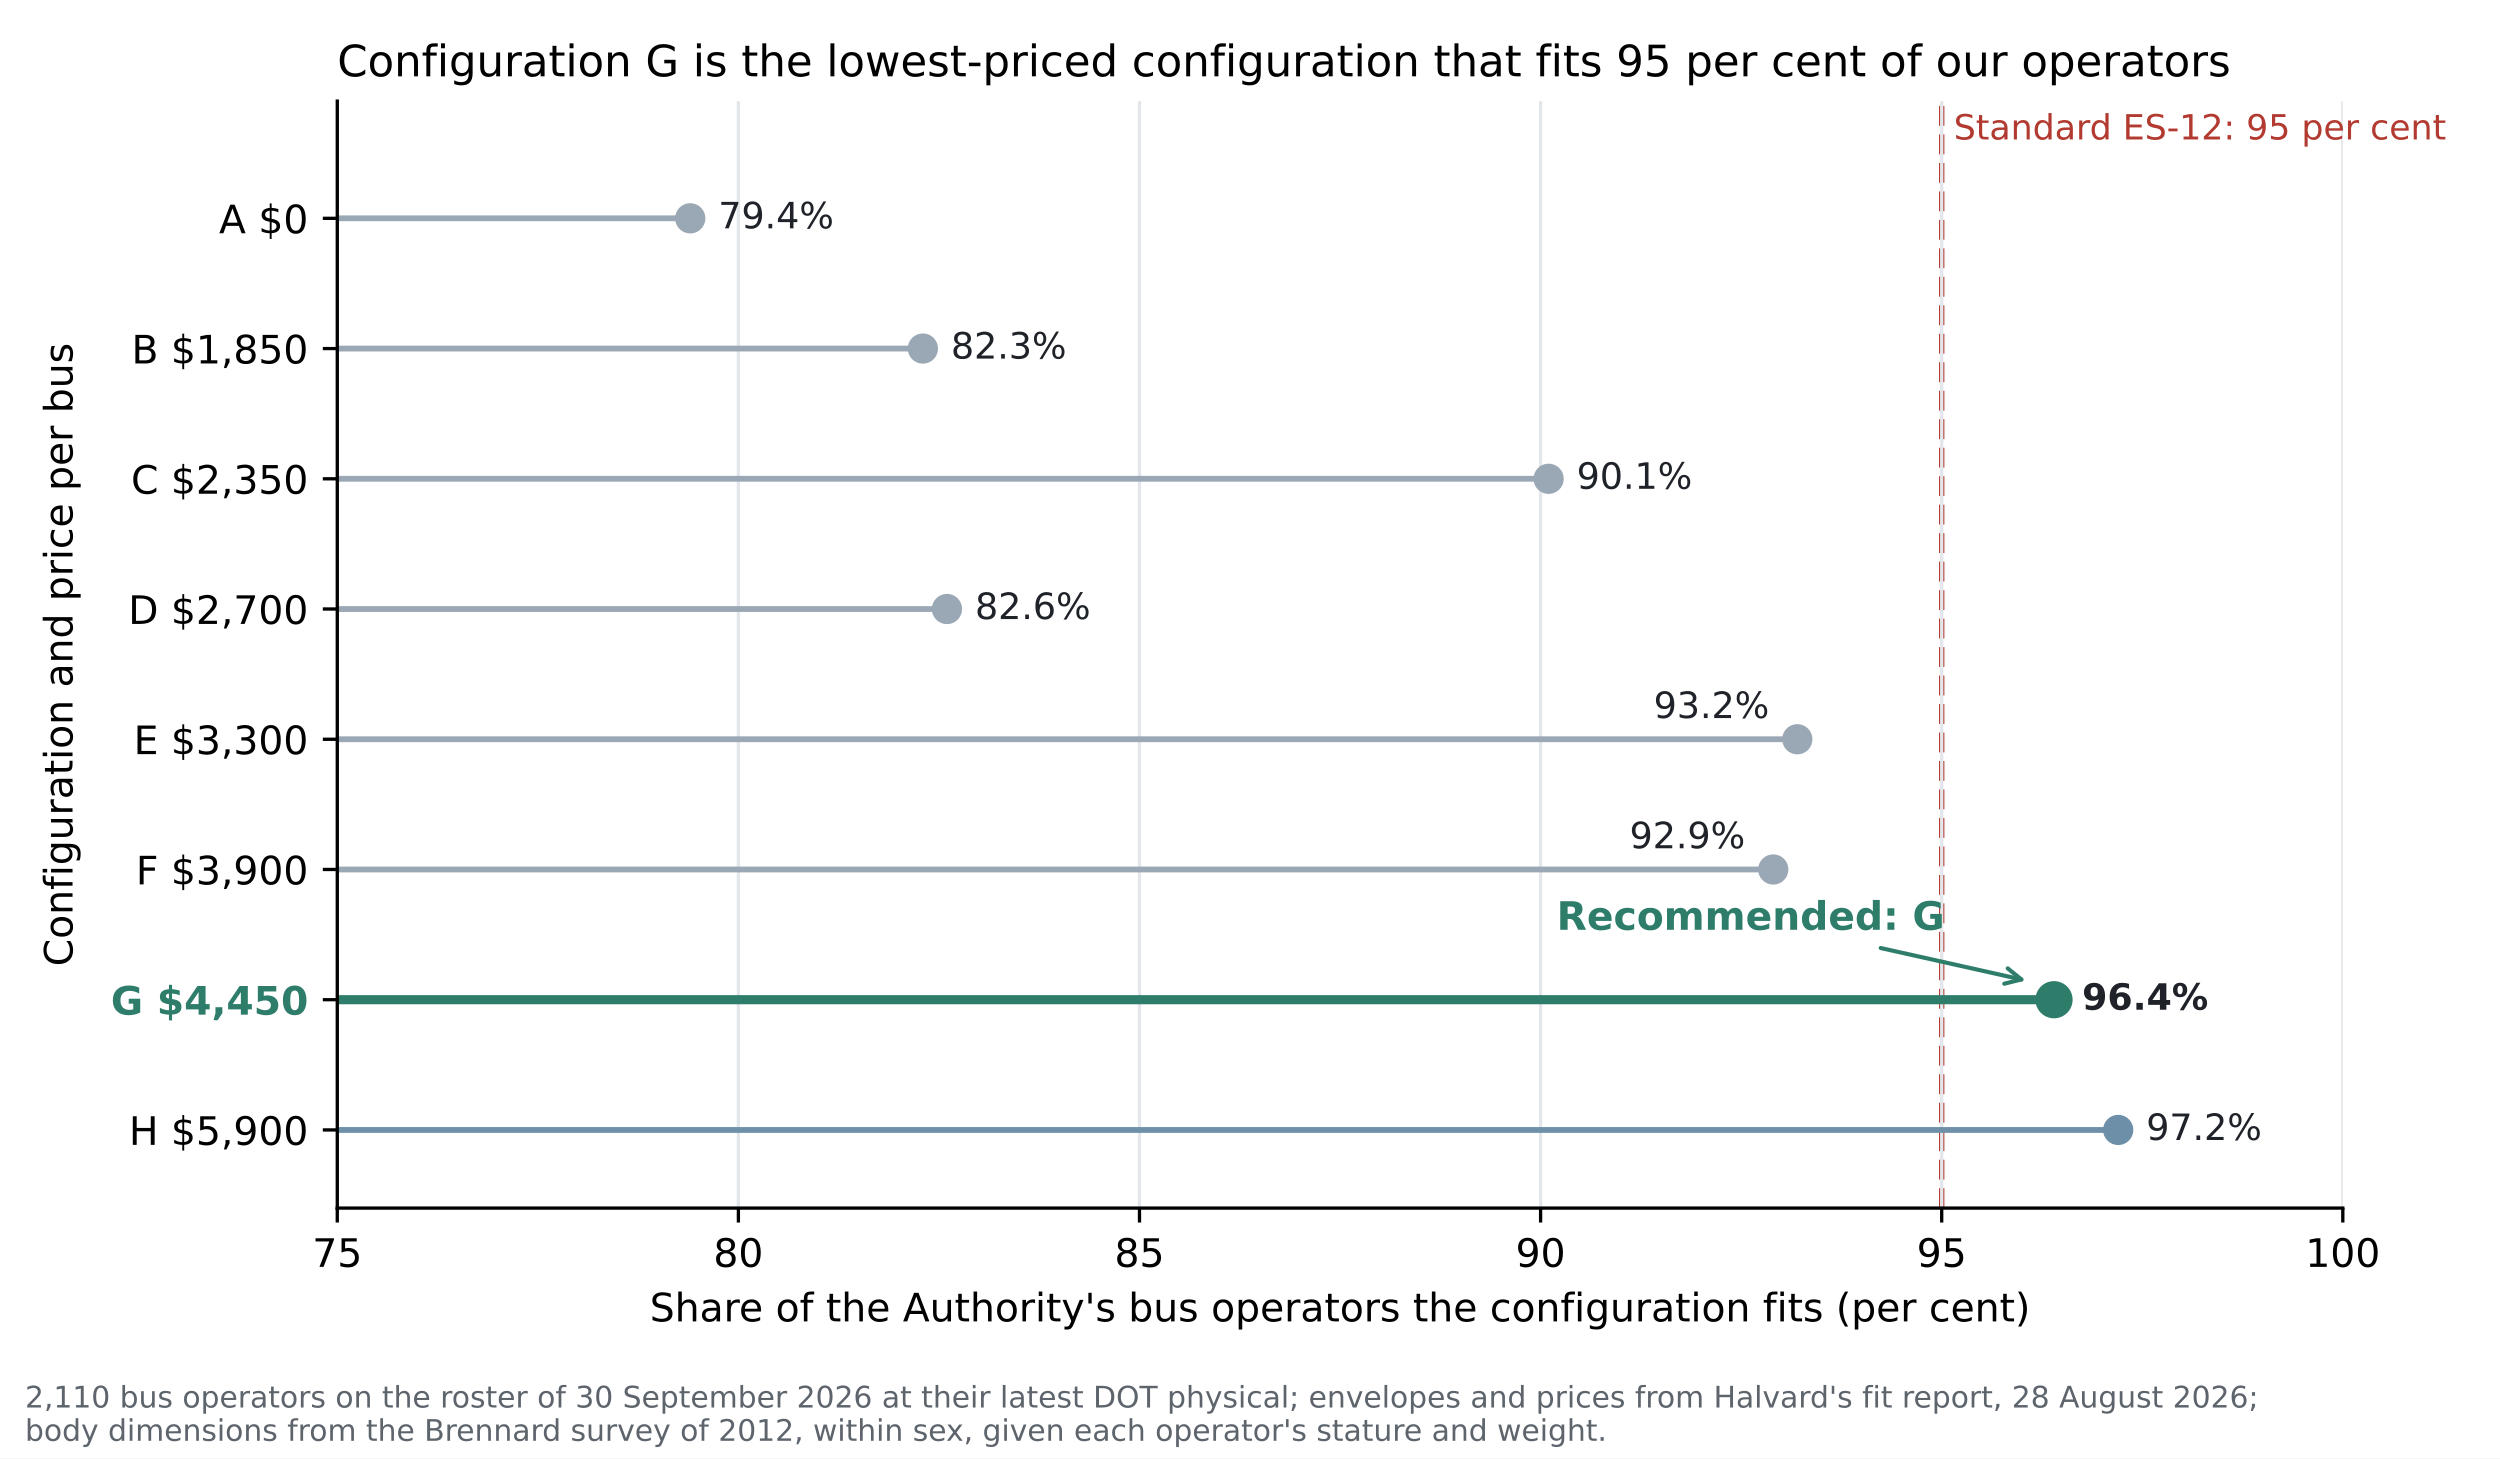
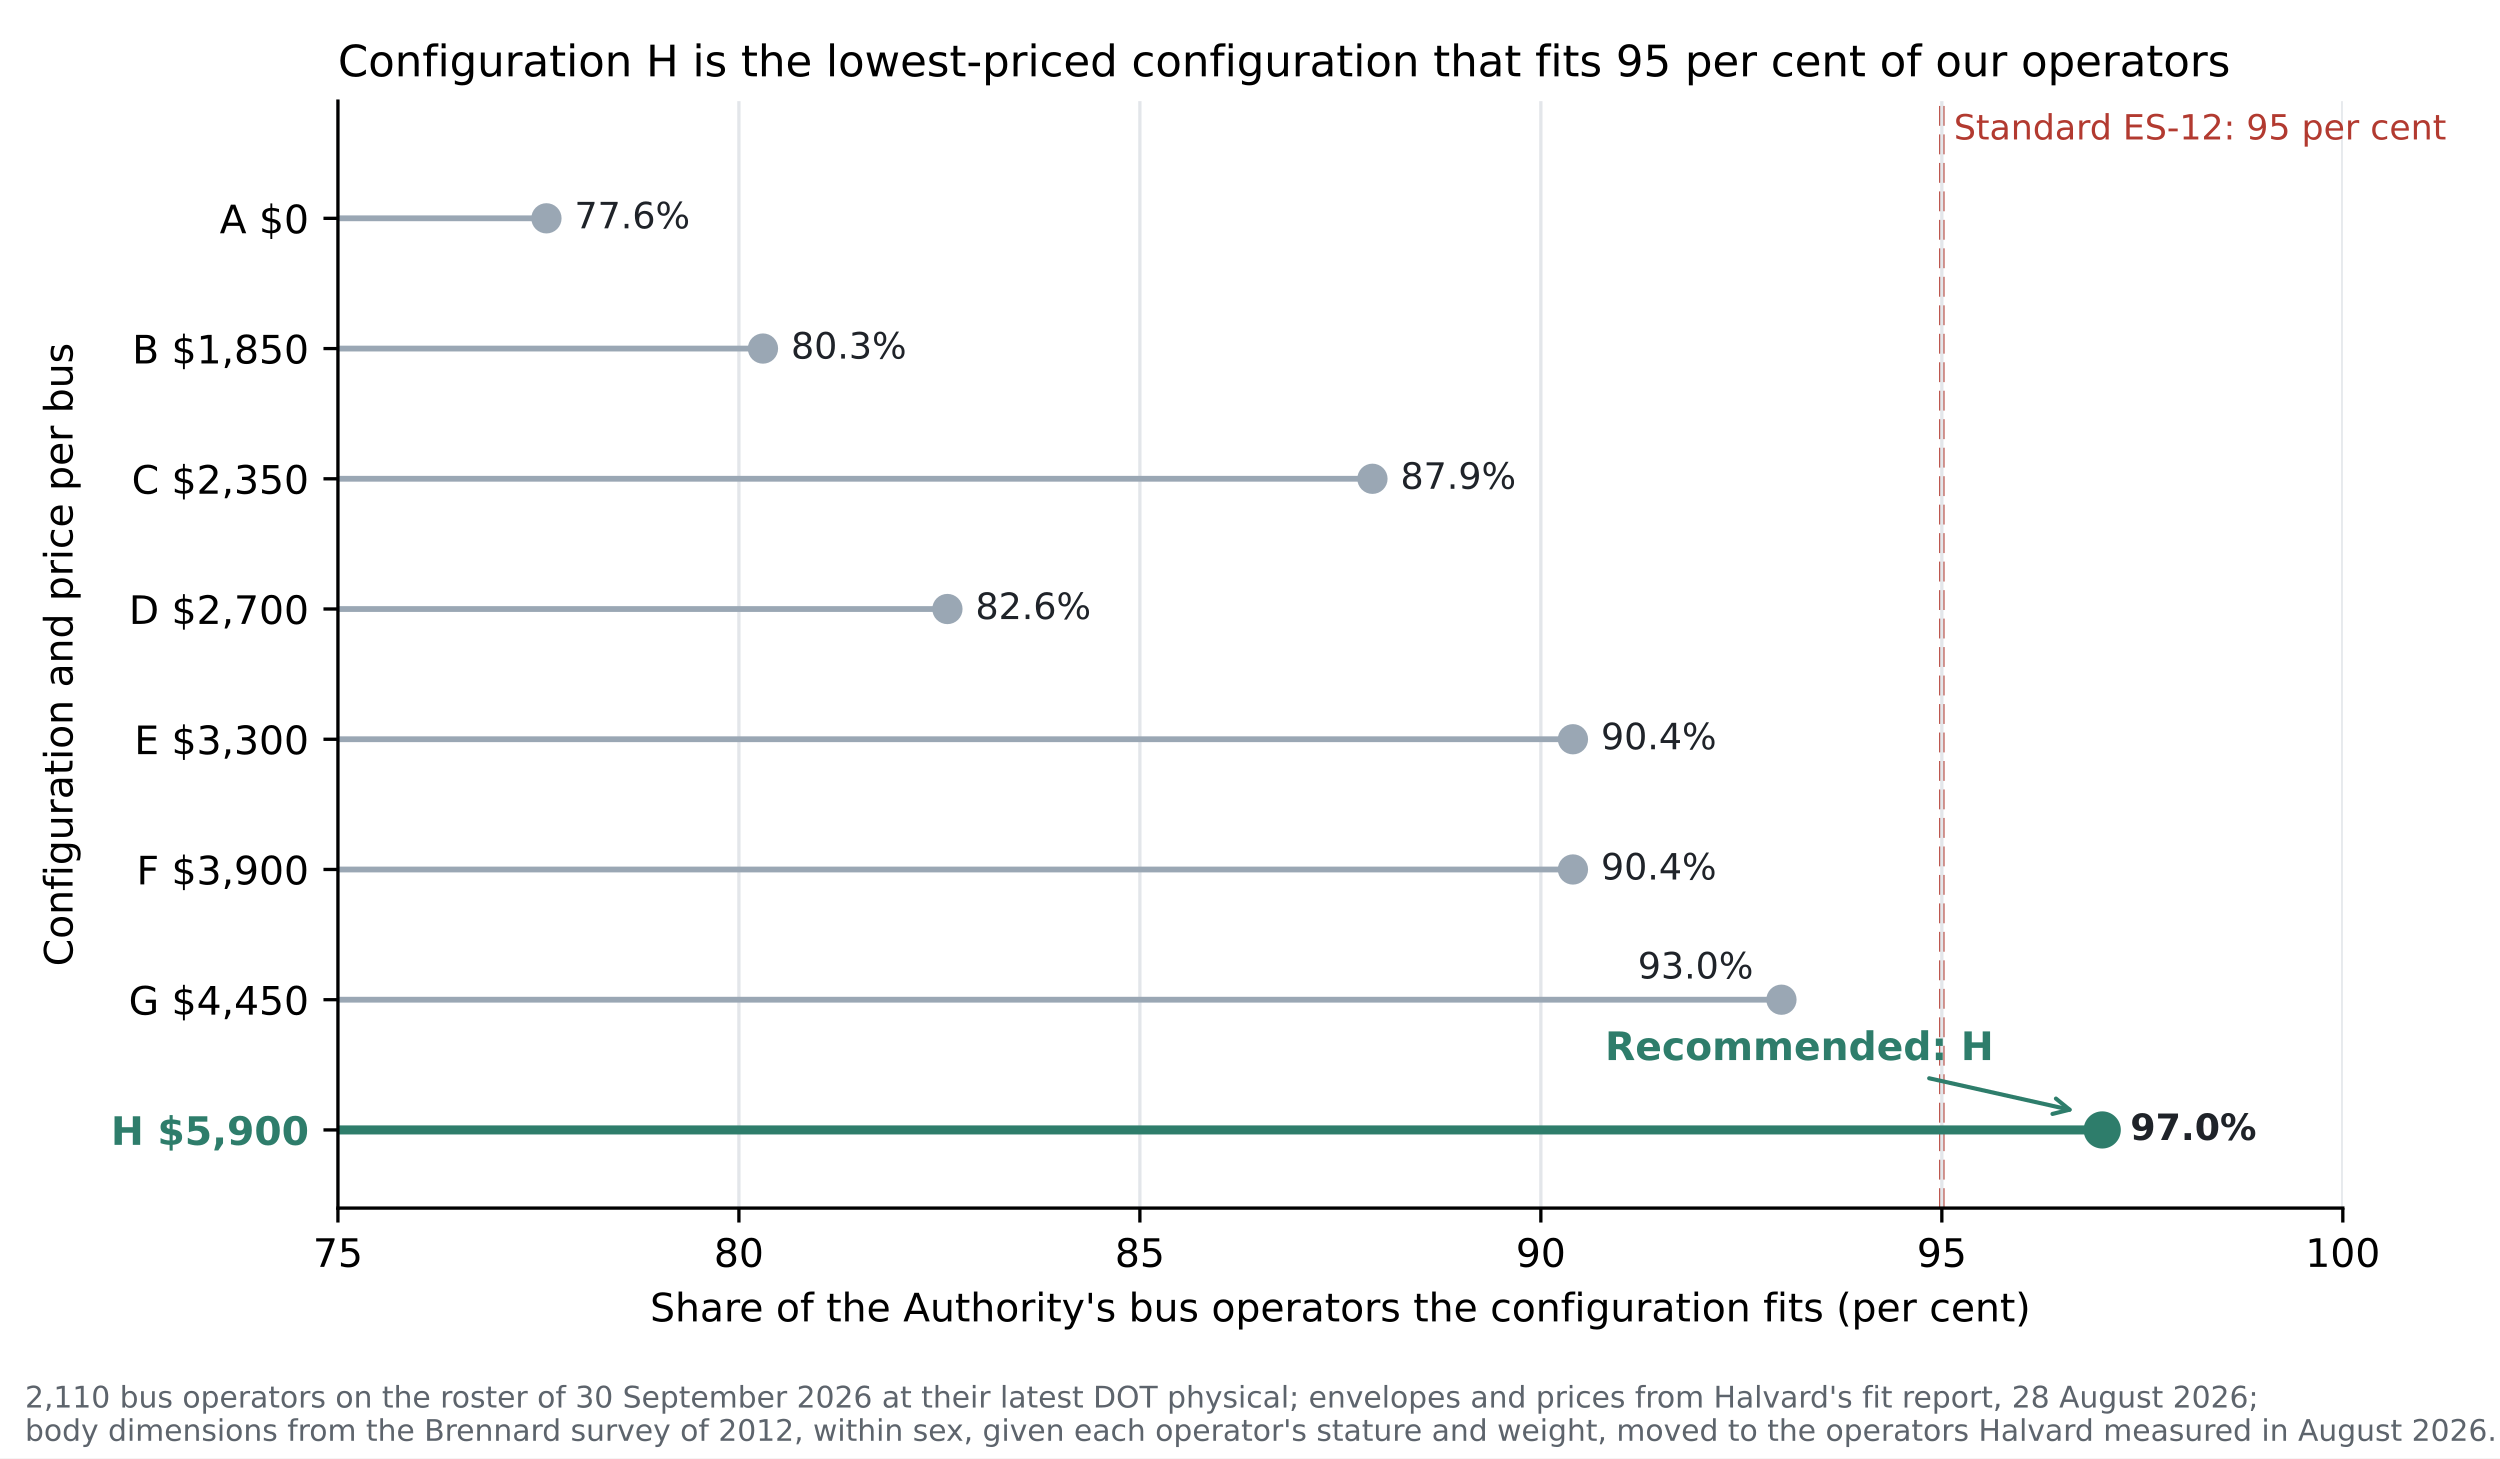
<svg xmlns="http://www.w3.org/2000/svg" xmlns:xlink="http://www.w3.org/1999/xlink" width="604.8pt" height="352.8pt" viewBox="0 0 604.8 352.8" version="1.1">
  <defs>
    <style type="text/css">*{stroke-linejoin: round; stroke-linecap: butt}</style>
  </defs>
  <g id="figure_1">
    <g id="patch_1">
      <path d="M 0 352.8  L 604.8 352.8  L 604.8 0  L 0 0  z " style="fill: #ffffff" />
    </g>
    <g id="axes_1">
      <g id="patch_2">
-         <path d="M 81.594 292.26  L 566.773 292.26  L 566.773 24.461  L 81.594 24.461  z " style="fill: #ffffff" />
+         <path d="M 81.751 292.26  L 566.773 292.26  L 566.773 24.461  L 81.751 24.461  z " style="fill: #ffffff" />
      </g>
      <g id="line2d_1">
-         <path d="M 469.737 292.26  L 469.737 24.461  " clip-path="url(#pc3b8493283)" style="fill: none; stroke-dasharray: 4.81,2.08; stroke-dashoffset: 0; stroke: #b23a30; stroke-width: 1.3" />
+         <path d="M 469.769 292.26  L 469.769 24.461  " clip-path="url(#pdb99190a22)" style="fill: none; stroke-dasharray: 4.81,2.08; stroke-dashoffset: 0; stroke: #b23a30; stroke-width: 1.3" />
      </g>
      <g id="axis_1">
        <g id="xtick_1">
          <g id="line2d_2">
-             <path d="M 81.594 292.26  L 81.594 24.461  " clip-path="url(#pc3b8493283)" style="fill: none; stroke: #e3e6ea; stroke-width: 0.8; stroke-linecap: square" />
+             <path d="M 81.751 292.26  L 81.751 24.461  " clip-path="url(#pdb99190a22)" style="fill: none; stroke: #e3e6ea; stroke-width: 0.8; stroke-linecap: square" />
          </g>
          <g id="line2d_3">
            <defs>
              <path id="mcba114019e" d="M 0 0  L 0 3.5  " style="stroke: #000000; stroke-width: 0.8" />
            </defs>
            <g>
-               <use xlink:href="#mcba114019e" x="81.594" y="292.26" style="stroke: #000000; stroke-width: 0.8" />
+               <use xlink:href="#mcba114019e" x="81.751" y="292.26" style="stroke: #000000; stroke-width: 0.8" />
            </g>
          </g>
          <g id="text_1">
-             <text style="font: 9.5px 'DejaVu Sans'; text-anchor: middle" x="81.594" y="306.478" transform="rotate(-0 81.59375 306.478)">75</text>
+             <text style="font: 9.5px 'DejaVu Sans'; text-anchor: middle" x="81.751" y="306.478" transform="rotate(-0 81.75125 306.478)">75</text>
          </g>
        </g>
        <g id="xtick_2">
          <g id="line2d_4">
-             <path d="M 178.63 292.26  L 178.63 24.461  " clip-path="url(#pc3b8493283)" style="fill: none; stroke: #e3e6ea; stroke-width: 0.8; stroke-linecap: square" />
+             <path d="M 178.756 292.26  L 178.756 24.461  " clip-path="url(#pdb99190a22)" style="fill: none; stroke: #e3e6ea; stroke-width: 0.8; stroke-linecap: square" />
          </g>
          <g id="line2d_5">
            <g>
-               <use xlink:href="#mcba114019e" x="178.63" y="292.26" style="stroke: #000000; stroke-width: 0.8" />
+               <use xlink:href="#mcba114019e" x="178.756" y="292.26" style="stroke: #000000; stroke-width: 0.8" />
            </g>
          </g>
          <g id="text_2">
-             <text style="font: 9.5px 'DejaVu Sans'; text-anchor: middle" x="178.63" y="306.478" transform="rotate(-0 178.6296 306.478)">80</text>
+             <text style="font: 9.5px 'DejaVu Sans'; text-anchor: middle" x="178.756" y="306.478" transform="rotate(-0 178.7556 306.478)">80</text>
          </g>
        </g>
        <g id="xtick_3">
          <g id="line2d_6">
-             <path d="M 275.665 292.26  L 275.665 24.461  " clip-path="url(#pc3b8493283)" style="fill: none; stroke: #e3e6ea; stroke-width: 0.8; stroke-linecap: square" />
+             <path d="M 275.76 292.26  L 275.76 24.461  " clip-path="url(#pdb99190a22)" style="fill: none; stroke: #e3e6ea; stroke-width: 0.8; stroke-linecap: square" />
          </g>
          <g id="line2d_7">
            <g>
-               <use xlink:href="#mcba114019e" x="275.665" y="292.26" style="stroke: #000000; stroke-width: 0.8" />
+               <use xlink:href="#mcba114019e" x="275.76" y="292.26" style="stroke: #000000; stroke-width: 0.8" />
            </g>
          </g>
          <g id="text_3">
-             <text style="font: 9.5px 'DejaVu Sans'; text-anchor: middle" x="275.665" y="306.478" transform="rotate(-0 275.6654 306.478)">85</text>
+             <text style="font: 9.5px 'DejaVu Sans'; text-anchor: middle" x="275.76" y="306.478" transform="rotate(-0 275.7599 306.478)">85</text>
          </g>
        </g>
        <g id="xtick_4">
          <g id="line2d_8">
-             <path d="M 372.701 292.26  L 372.701 24.461  " clip-path="url(#pc3b8493283)" style="fill: none; stroke: #e3e6ea; stroke-width: 0.8; stroke-linecap: square" />
+             <path d="M 372.764 292.26  L 372.764 24.461  " clip-path="url(#pdb99190a22)" style="fill: none; stroke: #e3e6ea; stroke-width: 0.8; stroke-linecap: square" />
          </g>
          <g id="line2d_9">
            <g>
-               <use xlink:href="#mcba114019e" x="372.701" y="292.26" style="stroke: #000000; stroke-width: 0.8" />
+               <use xlink:href="#mcba114019e" x="372.764" y="292.26" style="stroke: #000000; stroke-width: 0.8" />
            </g>
          </g>
          <g id="text_4">
-             <text style="font: 9.5px 'DejaVu Sans'; text-anchor: middle" x="372.701" y="306.478" transform="rotate(-0 372.7013 306.478)">90</text>
+             <text style="font: 9.5px 'DejaVu Sans'; text-anchor: middle" x="372.764" y="306.478" transform="rotate(-0 372.7643 306.478)">90</text>
          </g>
        </g>
        <g id="xtick_5">
          <g id="line2d_10">
-             <path d="M 469.737 292.26  L 469.737 24.461  " clip-path="url(#pc3b8493283)" style="fill: none; stroke: #e3e6ea; stroke-width: 0.8; stroke-linecap: square" />
+             <path d="M 469.769 292.26  L 469.769 24.461  " clip-path="url(#pdb99190a22)" style="fill: none; stroke: #e3e6ea; stroke-width: 0.8; stroke-linecap: square" />
          </g>
          <g id="line2d_11">
            <g>
-               <use xlink:href="#mcba114019e" x="469.737" y="292.26" style="stroke: #000000; stroke-width: 0.8" />
+               <use xlink:href="#mcba114019e" x="469.769" y="292.26" style="stroke: #000000; stroke-width: 0.8" />
            </g>
          </g>
          <g id="text_5">
-             <text style="font: 9.5px 'DejaVu Sans'; text-anchor: middle" x="469.737" y="306.478" transform="rotate(-0 469.7371 306.478)">95</text>
+             <text style="font: 9.5px 'DejaVu Sans'; text-anchor: middle" x="469.769" y="306.478" transform="rotate(-0 469.7686 306.478)">95</text>
          </g>
        </g>
        <g id="xtick_6">
          <g id="line2d_12">
-             <path d="M 566.773 292.26  L 566.773 24.461  " clip-path="url(#pc3b8493283)" style="fill: none; stroke: #e3e6ea; stroke-width: 0.8; stroke-linecap: square" />
+             <path d="M 566.773 292.26  L 566.773 24.461  " clip-path="url(#pdb99190a22)" style="fill: none; stroke: #e3e6ea; stroke-width: 0.8; stroke-linecap: square" />
          </g>
          <g id="line2d_13">
            <g>
              <use xlink:href="#mcba114019e" x="566.773" y="292.26" style="stroke: #000000; stroke-width: 0.8" />
            </g>
          </g>
          <g id="text_6">
            <text style="font: 9.5px 'DejaVu Sans'; text-anchor: middle" x="566.773" y="306.478" transform="rotate(-0 566.7729 306.478)">100</text>
          </g>
        </g>
        <g id="text_7">
-           <text style="font: 9.5px 'DejaVu Sans'; text-anchor: middle" x="324.183" y="319.672" transform="rotate(-0 324.1833 319.6722)">Share of the Authority's bus operators the configuration fits (per cent)</text>
+           <text style="font: 9.5px 'DejaVu Sans'; text-anchor: middle" x="324.262" y="319.672" transform="rotate(-0 324.2621 319.6722)">Share of the Authority's bus operators the configuration fits (per cent)</text>
        </g>
      </g>
      <g id="axis_2">
        <g id="ytick_1">
          <g id="line2d_14">
            <defs>
              <path id="m998fb5d4e1" d="M 0 0  L -3.5 0  " style="stroke: #000000; stroke-width: 0.8" />
            </defs>
            <g>
-               <use xlink:href="#m998fb5d4e1" x="81.594" y="273.356" style="stroke: #000000; stroke-width: 0.8" />
+               <use xlink:href="#m998fb5d4e1" x="81.751" y="273.356" style="stroke: #000000; stroke-width: 0.8" />
            </g>
          </g>
          <g id="text_8">
-             <text style="font: 9.5px 'DejaVu Sans'; text-anchor: end" x="74.594" y="276.965" transform="rotate(-0 74.59375 276.9654)">H  $5,900</text>
+             <text style="fill: #2e7d6b; font: 700 9.5px 'DejaVu Sans'; text-anchor: end" x="74.751" y="276.965" transform="rotate(-0 74.75125 276.9654)">H  $5,900</text>
          </g>
        </g>
        <g id="ytick_2">
          <g id="line2d_15">
            <g>
-               <use xlink:href="#m998fb5d4e1" x="81.594" y="241.85" style="stroke: #000000; stroke-width: 0.8" />
+               <use xlink:href="#m998fb5d4e1" x="81.751" y="241.85" style="stroke: #000000; stroke-width: 0.8" />
            </g>
          </g>
          <g id="text_9">
-             <text style="fill: #2e7d6b; font: 700 9.5px 'DejaVu Sans'; text-anchor: end" x="74.594" y="245.46" transform="rotate(-0 74.59375 245.4597)">G  $4,450</text>
+             <text style="font: 9.5px 'DejaVu Sans'; text-anchor: end" x="74.751" y="245.46" transform="rotate(-0 74.75125 245.4597)">G  $4,450</text>
          </g>
        </g>
        <g id="ytick_3">
          <g id="line2d_16">
            <g>
-               <use xlink:href="#m998fb5d4e1" x="81.594" y="210.345" style="stroke: #000000; stroke-width: 0.8" />
+               <use xlink:href="#m998fb5d4e1" x="81.751" y="210.345" style="stroke: #000000; stroke-width: 0.8" />
            </g>
          </g>
          <g id="text_10">
-             <text style="font: 9.5px 'DejaVu Sans'; text-anchor: end" x="74.594" y="213.954" transform="rotate(-0 74.59375 213.954)">F  $3,900</text>
+             <text style="font: 9.5px 'DejaVu Sans'; text-anchor: end" x="74.751" y="213.954" transform="rotate(-0 74.75125 213.954)">F  $3,900</text>
          </g>
        </g>
        <g id="ytick_4">
          <g id="line2d_17">
            <g>
-               <use xlink:href="#m998fb5d4e1" x="81.594" y="178.839" style="stroke: #000000; stroke-width: 0.8" />
+               <use xlink:href="#m998fb5d4e1" x="81.751" y="178.839" style="stroke: #000000; stroke-width: 0.8" />
            </g>
          </g>
          <g id="text_11">
-             <text style="font: 9.5px 'DejaVu Sans'; text-anchor: end" x="74.594" y="182.448" transform="rotate(-0 74.59375 182.4483)">E  $3,300</text>
+             <text style="font: 9.5px 'DejaVu Sans'; text-anchor: end" x="74.751" y="182.448" transform="rotate(-0 74.75125 182.4483)">E  $3,300</text>
          </g>
        </g>
        <g id="ytick_5">
          <g id="line2d_18">
            <g>
-               <use xlink:href="#m998fb5d4e1" x="81.594" y="147.333" style="stroke: #000000; stroke-width: 0.8" />
+               <use xlink:href="#m998fb5d4e1" x="81.751" y="147.333" style="stroke: #000000; stroke-width: 0.8" />
            </g>
          </g>
          <g id="text_12">
-             <text style="font: 9.5px 'DejaVu Sans'; text-anchor: end" x="74.594" y="150.943" transform="rotate(-0 74.59375 150.9426)">D  $2,700</text>
+             <text style="font: 9.5px 'DejaVu Sans'; text-anchor: end" x="74.751" y="150.943" transform="rotate(-0 74.75125 150.9426)">D  $2,700</text>
          </g>
        </g>
        <g id="ytick_6">
          <g id="line2d_19">
            <g>
-               <use xlink:href="#m998fb5d4e1" x="81.594" y="115.828" style="stroke: #000000; stroke-width: 0.8" />
+               <use xlink:href="#m998fb5d4e1" x="81.751" y="115.828" style="stroke: #000000; stroke-width: 0.8" />
            </g>
          </g>
          <g id="text_13">
-             <text style="font: 9.5px 'DejaVu Sans'; text-anchor: end" x="74.594" y="119.437" transform="rotate(-0 74.59375 119.437)">C  $2,350</text>
+             <text style="font: 9.5px 'DejaVu Sans'; text-anchor: end" x="74.751" y="119.437" transform="rotate(-0 74.75125 119.437)">C  $2,350</text>
          </g>
        </g>
        <g id="ytick_7">
          <g id="line2d_20">
            <g>
-               <use xlink:href="#m998fb5d4e1" x="81.594" y="84.322" style="stroke: #000000; stroke-width: 0.8" />
+               <use xlink:href="#m998fb5d4e1" x="81.751" y="84.322" style="stroke: #000000; stroke-width: 0.8" />
            </g>
          </g>
          <g id="text_14">
-             <text style="font: 9.5px 'DejaVu Sans'; text-anchor: end" x="74.594" y="87.931" transform="rotate(-0 74.59375 87.93129)">B  $1,850</text>
+             <text style="font: 9.5px 'DejaVu Sans'; text-anchor: end" x="74.751" y="87.931" transform="rotate(-0 74.75125 87.93129)">B  $1,850</text>
          </g>
        </g>
        <g id="ytick_8">
          <g id="line2d_21">
            <g>
-               <use xlink:href="#m998fb5d4e1" x="81.594" y="52.816" style="stroke: #000000; stroke-width: 0.8" />
+               <use xlink:href="#m998fb5d4e1" x="81.751" y="52.816" style="stroke: #000000; stroke-width: 0.8" />
            </g>
          </g>
          <g id="text_15">
-             <text style="font: 9.5px 'DejaVu Sans'; text-anchor: end" x="74.594" y="56.426" transform="rotate(-0 74.59375 56.42562)">A  $0</text>
+             <text style="font: 9.5px 'DejaVu Sans'; text-anchor: end" x="74.751" y="56.426" transform="rotate(-0 74.75125 56.42562)">A  $0</text>
          </g>
        </g>
        <g id="text_16">
-           <text style="font: 9.5px 'DejaVu Sans'; text-anchor: middle" x="17.548" y="158.36" transform="rotate(-90 17.54812 158.3604)">Configuration and price per bus</text>
+           <text style="font: 9.5px 'DejaVu Sans'; text-anchor: middle" x="17.553" y="158.36" transform="rotate(-90 17.55273 158.3604)">Configuration and price per bus</text>
        </g>
      </g>
      <g id="line2d_22">
-         <path d="M 81.594 273.356  L 512.433 273.356  " clip-path="url(#pc3b8493283)" style="fill: none; stroke: #6e8fa8; stroke-width: 1.4" />
+         <path d="M 81.751 273.356  L 508.57 273.356  " clip-path="url(#pdb99190a22)" style="fill: none; stroke: #2e7d6b; stroke-width: 2.2" />
      </g>
      <g id="line2d_23">
-         <path d="M 81.594 241.85  L 496.907 241.85  " clip-path="url(#pc3b8493283)" style="fill: none; stroke: #2e7d6b; stroke-width: 2.2" />
+         <path d="M 81.751 241.85  L 430.967 241.85  " clip-path="url(#pdb99190a22)" style="fill: none; stroke: #9aa7b4; stroke-width: 1.4" />
      </g>
      <g id="line2d_24">
-         <path d="M 81.594 210.345  L 428.982 210.345  " clip-path="url(#pc3b8493283)" style="fill: none; stroke: #9aa7b4; stroke-width: 1.4" />
+         <path d="M 81.751 210.345  L 380.525 210.345  " clip-path="url(#pdb99190a22)" style="fill: none; stroke: #9aa7b4; stroke-width: 1.4" />
      </g>
      <g id="line2d_25">
-         <path d="M 81.594 178.839  L 434.804 178.839  " clip-path="url(#pc3b8493283)" style="fill: none; stroke: #9aa7b4; stroke-width: 1.4" />
+         <path d="M 81.751 178.839  L 380.525 178.839  " clip-path="url(#pdb99190a22)" style="fill: none; stroke: #9aa7b4; stroke-width: 1.4" />
      </g>
      <g id="line2d_26">
-         <path d="M 81.594 147.333  L 229.088 147.333  " clip-path="url(#pc3b8493283)" style="fill: none; stroke: #9aa7b4; stroke-width: 1.4" />
+         <path d="M 81.751 147.333  L 229.198 147.333  " clip-path="url(#pdb99190a22)" style="fill: none; stroke: #9aa7b4; stroke-width: 1.4" />
      </g>
      <g id="line2d_27">
-         <path d="M 81.594 115.828  L 374.642 115.828  " clip-path="url(#pc3b8493283)" style="fill: none; stroke: #9aa7b4; stroke-width: 1.4" />
+         <path d="M 81.751 115.828  L 332.022 115.828  " clip-path="url(#pdb99190a22)" style="fill: none; stroke: #9aa7b4; stroke-width: 1.4" />
      </g>
      <g id="line2d_28">
-         <path d="M 81.594 84.322  L 223.266 84.322  " clip-path="url(#pc3b8493283)" style="fill: none; stroke: #9aa7b4; stroke-width: 1.4" />
+         <path d="M 81.751 84.322  L 184.576 84.322  " clip-path="url(#pdb99190a22)" style="fill: none; stroke: #9aa7b4; stroke-width: 1.4" />
      </g>
      <g id="line2d_29">
-         <path d="M 81.594 52.816  L 166.985 52.816  " clip-path="url(#pc3b8493283)" style="fill: none; stroke: #9aa7b4; stroke-width: 1.4" />
+         <path d="M 81.751 52.816  L 132.194 52.816  " clip-path="url(#pdb99190a22)" style="fill: none; stroke: #9aa7b4; stroke-width: 1.4" />
      </g>
      <g id="patch_3">
-         <path d="M 81.594 292.26  L 81.594 24.461  " style="fill: none; stroke: #000000; stroke-width: 0.8; stroke-linejoin: miter; stroke-linecap: square" />
+         <path d="M 81.751 292.26  L 81.751 24.461  " style="fill: none; stroke: #000000; stroke-width: 0.8; stroke-linejoin: miter; stroke-linecap: square" />
      </g>
      <g id="patch_4">
-         <path d="M 81.594 292.26  L 566.773 292.26  " style="fill: none; stroke: #000000; stroke-width: 0.8; stroke-linejoin: miter; stroke-linecap: square" />
+         <path d="M 81.751 292.26  L 566.773 292.26  " style="fill: none; stroke: #000000; stroke-width: 0.8; stroke-linejoin: miter; stroke-linecap: square" />
      </g>
      <g id="PathCollection_1">
-         <defs>
-           <path id="me437a84b91" d="M 0 3.162  C 0.839 3.162 1.643 2.829 2.236 2.236  C 2.829 1.643 3.162 0.839 3.162 0  C 3.162 -0.839 2.829 -1.643 2.236 -2.236  C 1.643 -2.829 0.839 -3.162 0 -3.162  C -0.839 -3.162 -1.643 -2.829 -2.236 -2.236  C -2.829 -1.643 -3.162 -0.839 -3.162 0  C -3.162 0.839 -2.829 1.643 -2.236 2.236  C -1.643 2.829 -0.839 3.162 0 3.162  z " style="stroke: #6e8fa8" />
-         </defs>
-         <g clip-path="url(#pc3b8493283)">
-           <use xlink:href="#me437a84b91" x="512.433" y="273.356" style="fill: #6e8fa8; stroke: #6e8fa8" />
-         </g>
-       </g>
-       <g id="text_17">
-         <text style="fill: #1f2329; font: 8.8px 'DejaVu Sans'; text-anchor: start" x="519.225" y="275.784" transform="rotate(-0 519.2254 275.7843)">97.2%</text>
-       </g>
-       <g id="PathCollection_2">
        <defs>
          <path id="m069f30c79a" d="M 0 4  C 1.061 4 2.078 3.579 2.828 2.828  C 3.579 2.078 4 1.061 4 0  C 4 -1.061 3.579 -2.078 2.828 -2.828  C 2.078 -3.579 1.061 -4 0 -4  C -1.061 -4 -2.078 -3.579 -2.828 -2.828  C -3.579 -2.078 -4 -1.061 -4 0  C -4 1.061 -3.579 2.078 -2.828 2.828  C -2.078 3.579 -1.061 4 0 4  z " style="stroke: #2e7d6b" />
        </defs>
-         <g clip-path="url(#pc3b8493283)">
-           <use xlink:href="#m069f30c79a" x="496.907" y="241.85" style="fill: #2e7d6b; stroke: #2e7d6b" />
-         </g>
-       </g>
-       <g id="text_18">
-         <text style="fill: #1f2329; font: 700 8.8px 'DejaVu Sans'; text-anchor: start" x="503.7" y="244.279" transform="rotate(-0 503.6996 244.2787)">96.4%</text>
-       </g>
-       <g id="PathCollection_3">
+         <g clip-path="url(#pdb99190a22)">
+           <use xlink:href="#m069f30c79a" x="508.57" y="273.356" style="fill: #2e7d6b; stroke: #2e7d6b" />
+         </g>
+       </g>
+       <g id="text_17">
+         <text style="fill: #1f2329; font: 700 8.8px 'DejaVu Sans'; text-anchor: start" x="515.361" y="275.784" transform="rotate(-0 515.3606 275.7843)">97.0%</text>
+       </g>
+       <g id="PathCollection_2">
        <defs>
          <path id="mab935c6a66" d="M 0 3.162  C 0.839 3.162 1.643 2.829 2.236 2.236  C 2.829 1.643 3.162 0.839 3.162 0  C 3.162 -0.839 2.829 -1.643 2.236 -2.236  C 1.643 -2.829 0.839 -3.162 0 -3.162  C -0.839 -3.162 -1.643 -2.829 -2.236 -2.236  C -2.829 -1.643 -3.162 -0.839 -3.162 0  C -3.162 0.839 -2.829 1.643 -2.236 2.236  C -1.643 2.829 -0.839 3.162 0 3.162  z " style="stroke: #9aa7b4" />
        </defs>
-         <g clip-path="url(#pc3b8493283)">
-           <use xlink:href="#mab935c6a66" x="428.982" y="210.345" style="fill: #9aa7b4; stroke: #9aa7b4" />
+         <g clip-path="url(#pdb99190a22)">
+           <use xlink:href="#mab935c6a66" x="430.967" y="241.85" style="fill: #9aa7b4; stroke: #9aa7b4" />
+         </g>
+       </g>
+       <g id="text_18">
+         <text style="fill: #1f2329; font: 8.8px 'DejaVu Sans'; text-anchor: end" x="424.177" y="236.717" transform="rotate(-0 424.1766 236.7173)">93.0%</text>
+       </g>
+       <g id="PathCollection_3">
+         <g clip-path="url(#pdb99190a22)">
+           <use xlink:href="#mab935c6a66" x="380.525" y="210.345" style="fill: #9aa7b4; stroke: #9aa7b4" />
        </g>
      </g>
      <g id="text_19">
-         <text style="fill: #1f2329; font: 8.8px 'DejaVu Sans'; text-anchor: end" x="422.19" y="205.212" transform="rotate(-0 422.1895 205.2116)">92.9%</text>
+         <text style="fill: #1f2329; font: 8.8px 'DejaVu Sans'; text-anchor: start" x="387.315" y="212.773" transform="rotate(-0 387.3149 212.773)">90.4%</text>
      </g>
      <g id="PathCollection_4">
-         <g clip-path="url(#pc3b8493283)">
-           <use xlink:href="#mab935c6a66" x="434.804" y="178.839" style="fill: #9aa7b4; stroke: #9aa7b4" />
+         <g clip-path="url(#pdb99190a22)">
+           <use xlink:href="#mab935c6a66" x="380.525" y="178.839" style="fill: #9aa7b4; stroke: #9aa7b4" />
        </g>
      </g>
      <g id="text_20">
-         <text style="fill: #1f2329; font: 8.8px 'DejaVu Sans'; text-anchor: end" x="428.012" y="173.706" transform="rotate(-0 428.0117 173.706)">93.2%</text>
+         <text style="fill: #1f2329; font: 8.8px 'DejaVu Sans'; text-anchor: start" x="387.315" y="181.267" transform="rotate(-0 387.3149 181.2673)">90.4%</text>
      </g>
      <g id="PathCollection_5">
-         <g clip-path="url(#pc3b8493283)">
-           <use xlink:href="#mab935c6a66" x="229.088" y="147.333" style="fill: #9aa7b4; stroke: #9aa7b4" />
+         <g clip-path="url(#pdb99190a22)">
+           <use xlink:href="#mab935c6a66" x="229.198" y="147.333" style="fill: #9aa7b4; stroke: #9aa7b4" />
        </g>
      </g>
      <g id="text_21">
-         <text style="fill: #1f2329; font: 8.8px 'DejaVu Sans'; text-anchor: start" x="235.881" y="149.762" transform="rotate(-0 235.8807 149.7616)">82.6%</text>
+         <text style="fill: #1f2329; font: 8.8px 'DejaVu Sans'; text-anchor: start" x="235.988" y="149.762" transform="rotate(-0 235.9881 149.7616)">82.6%</text>
      </g>
      <g id="PathCollection_6">
-         <g clip-path="url(#pc3b8493283)">
-           <use xlink:href="#mab935c6a66" x="374.642" y="115.828" style="fill: #9aa7b4; stroke: #9aa7b4" />
+         <g clip-path="url(#pdb99190a22)">
+           <use xlink:href="#mab935c6a66" x="332.022" y="115.828" style="fill: #9aa7b4; stroke: #9aa7b4" />
        </g>
      </g>
      <g id="text_22">
-         <text style="fill: #1f2329; font: 8.8px 'DejaVu Sans'; text-anchor: start" x="381.434" y="118.256" transform="rotate(-0 381.4345 118.256)">90.1%</text>
+         <text style="fill: #1f2329; font: 8.8px 'DejaVu Sans'; text-anchor: start" x="338.813" y="118.256" transform="rotate(-0 338.8127 118.256)">87.9%</text>
      </g>
      <g id="PathCollection_7">
-         <g clip-path="url(#pc3b8493283)">
-           <use xlink:href="#mab935c6a66" x="223.266" y="84.322" style="fill: #9aa7b4; stroke: #9aa7b4" />
+         <g clip-path="url(#pdb99190a22)">
+           <use xlink:href="#mab935c6a66" x="184.576" y="84.322" style="fill: #9aa7b4; stroke: #9aa7b4" />
        </g>
      </g>
      <g id="text_23">
-         <text style="fill: #1f2329; font: 8.8px 'DejaVu Sans'; text-anchor: start" x="230.059" y="86.75" transform="rotate(-0 230.0586 86.75029)">82.3%</text>
+         <text style="fill: #1f2329; font: 8.8px 'DejaVu Sans'; text-anchor: start" x="191.366" y="86.75" transform="rotate(-0 191.3662 86.75029)">80.3%</text>
      </g>
      <g id="PathCollection_8">
-         <g clip-path="url(#pc3b8493283)">
-           <use xlink:href="#mab935c6a66" x="166.985" y="52.816" style="fill: #9aa7b4; stroke: #9aa7b4" />
+         <g clip-path="url(#pdb99190a22)">
+           <use xlink:href="#mab935c6a66" x="132.194" y="52.816" style="fill: #9aa7b4; stroke: #9aa7b4" />
        </g>
      </g>
      <g id="text_24">
-         <text style="fill: #1f2329; font: 8.8px 'DejaVu Sans'; text-anchor: start" x="173.778" y="55.245" transform="rotate(-0 173.7778 55.24461)">79.4%</text>
+         <text style="fill: #1f2329; font: 8.8px 'DejaVu Sans'; text-anchor: start" x="138.984" y="55.245" transform="rotate(-0 138.9838 55.24461)">77.6%</text>
      </g>
      <g id="text_25">
-         <text style="fill: #b23a30; font: 8.4px 'DejaVu Sans'; text-anchor: start" x="472.648" y="33.741" transform="rotate(-0 472.6482 33.7413)">Standard ES-12: 95 per cent</text>
+         <text style="fill: #b23a30; font: 8.4px 'DejaVu Sans'; text-anchor: start" x="472.679" y="33.741" transform="rotate(-0 472.6787 33.7413)">Standard ES-12: 95 per cent</text>
      </g>
      <g id="patch_5">
-         <path d="M 454.984 229.35  Q 472.54 233.274 489.005 236.954  " style="fill: none; stroke: #2e7d6b; stroke-linecap: round" />
-         <path d="M 485.711 234.271  L 489.005 236.954  L 484.882 237.979  " style="fill: none; stroke: #2e7d6b; stroke-linecap: round" />
+         <path d="M 466.711 260.856  Q 484.234 264.779 500.666 268.457  " style="fill: none; stroke: #2e7d6b; stroke-linecap: round" />
+         <path d="M 497.373 265.773  L 500.666 268.457  L 496.542 269.481  " style="fill: none; stroke: #2e7d6b; stroke-linecap: round" />
      </g>
      <g id="text_26">
-         <text style="fill: #2e7d6b; font: 700 9.5px 'DejaVu Sans'; text-anchor: start" x="376.583" y="224.938" transform="rotate(-0 376.5827 224.9383)">Recommended: G</text>
+         <text style="fill: #2e7d6b; font: 700 9.5px 'DejaVu Sans'; text-anchor: start" x="388.285" y="256.444" transform="rotate(-0 388.285 256.444)">Recommended: H</text>
      </g>
      <g id="text_27">
-         <text style="font: 10.5px 'DejaVu Sans'; text-anchor: start" x="81.594" y="18.461" transform="rotate(-0 81.59375 18.46125)">Configuration G is the lowest-priced configuration that fits 95 per cent of our operators</text>
+         <text style="font: 10.5px 'DejaVu Sans'; text-anchor: start" x="81.751" y="18.461" transform="rotate(-0 81.75125 18.46125)">Configuration H is the lowest-priced configuration that fits 95 per cent of our operators</text>
      </g>
    </g>
    <g id="text_28">
      <text style="fill: #5d646c; font: 7.2px 'DejaVu Sans'" transform="translate(6.048 340.504)">2,110 bus operators on the roster of 30 September 2026 at their latest DOT physical; envelopes and prices from Halvard's fit report, 28 August 2026;</text>
-       <text style="fill: #5d646c; font: 7.2px 'DejaVu Sans'" transform="translate(6.048 348.5664)">body dimensions from the Brennard survey of 2012, within sex, given each operator's stature and weight.</text>
+       <text style="fill: #5d646c; font: 7.2px 'DejaVu Sans'" transform="translate(6.048 348.5664)">body dimensions from the Brennard survey of 2012, within sex, given each operator's stature and weight, moved to the operators Halvard measured in August 2026.</text>
    </g>
  </g>
  <defs>
-     <clipPath id="pc3b8493283">
-       <rect x="81.594" y="24.461" width="485.179" height="267.798" />
+     <clipPath id="pdb99190a22">
+       <rect x="81.751" y="24.461" width="485.022" height="267.798" />
    </clipPath>
  </defs>
</svg>
